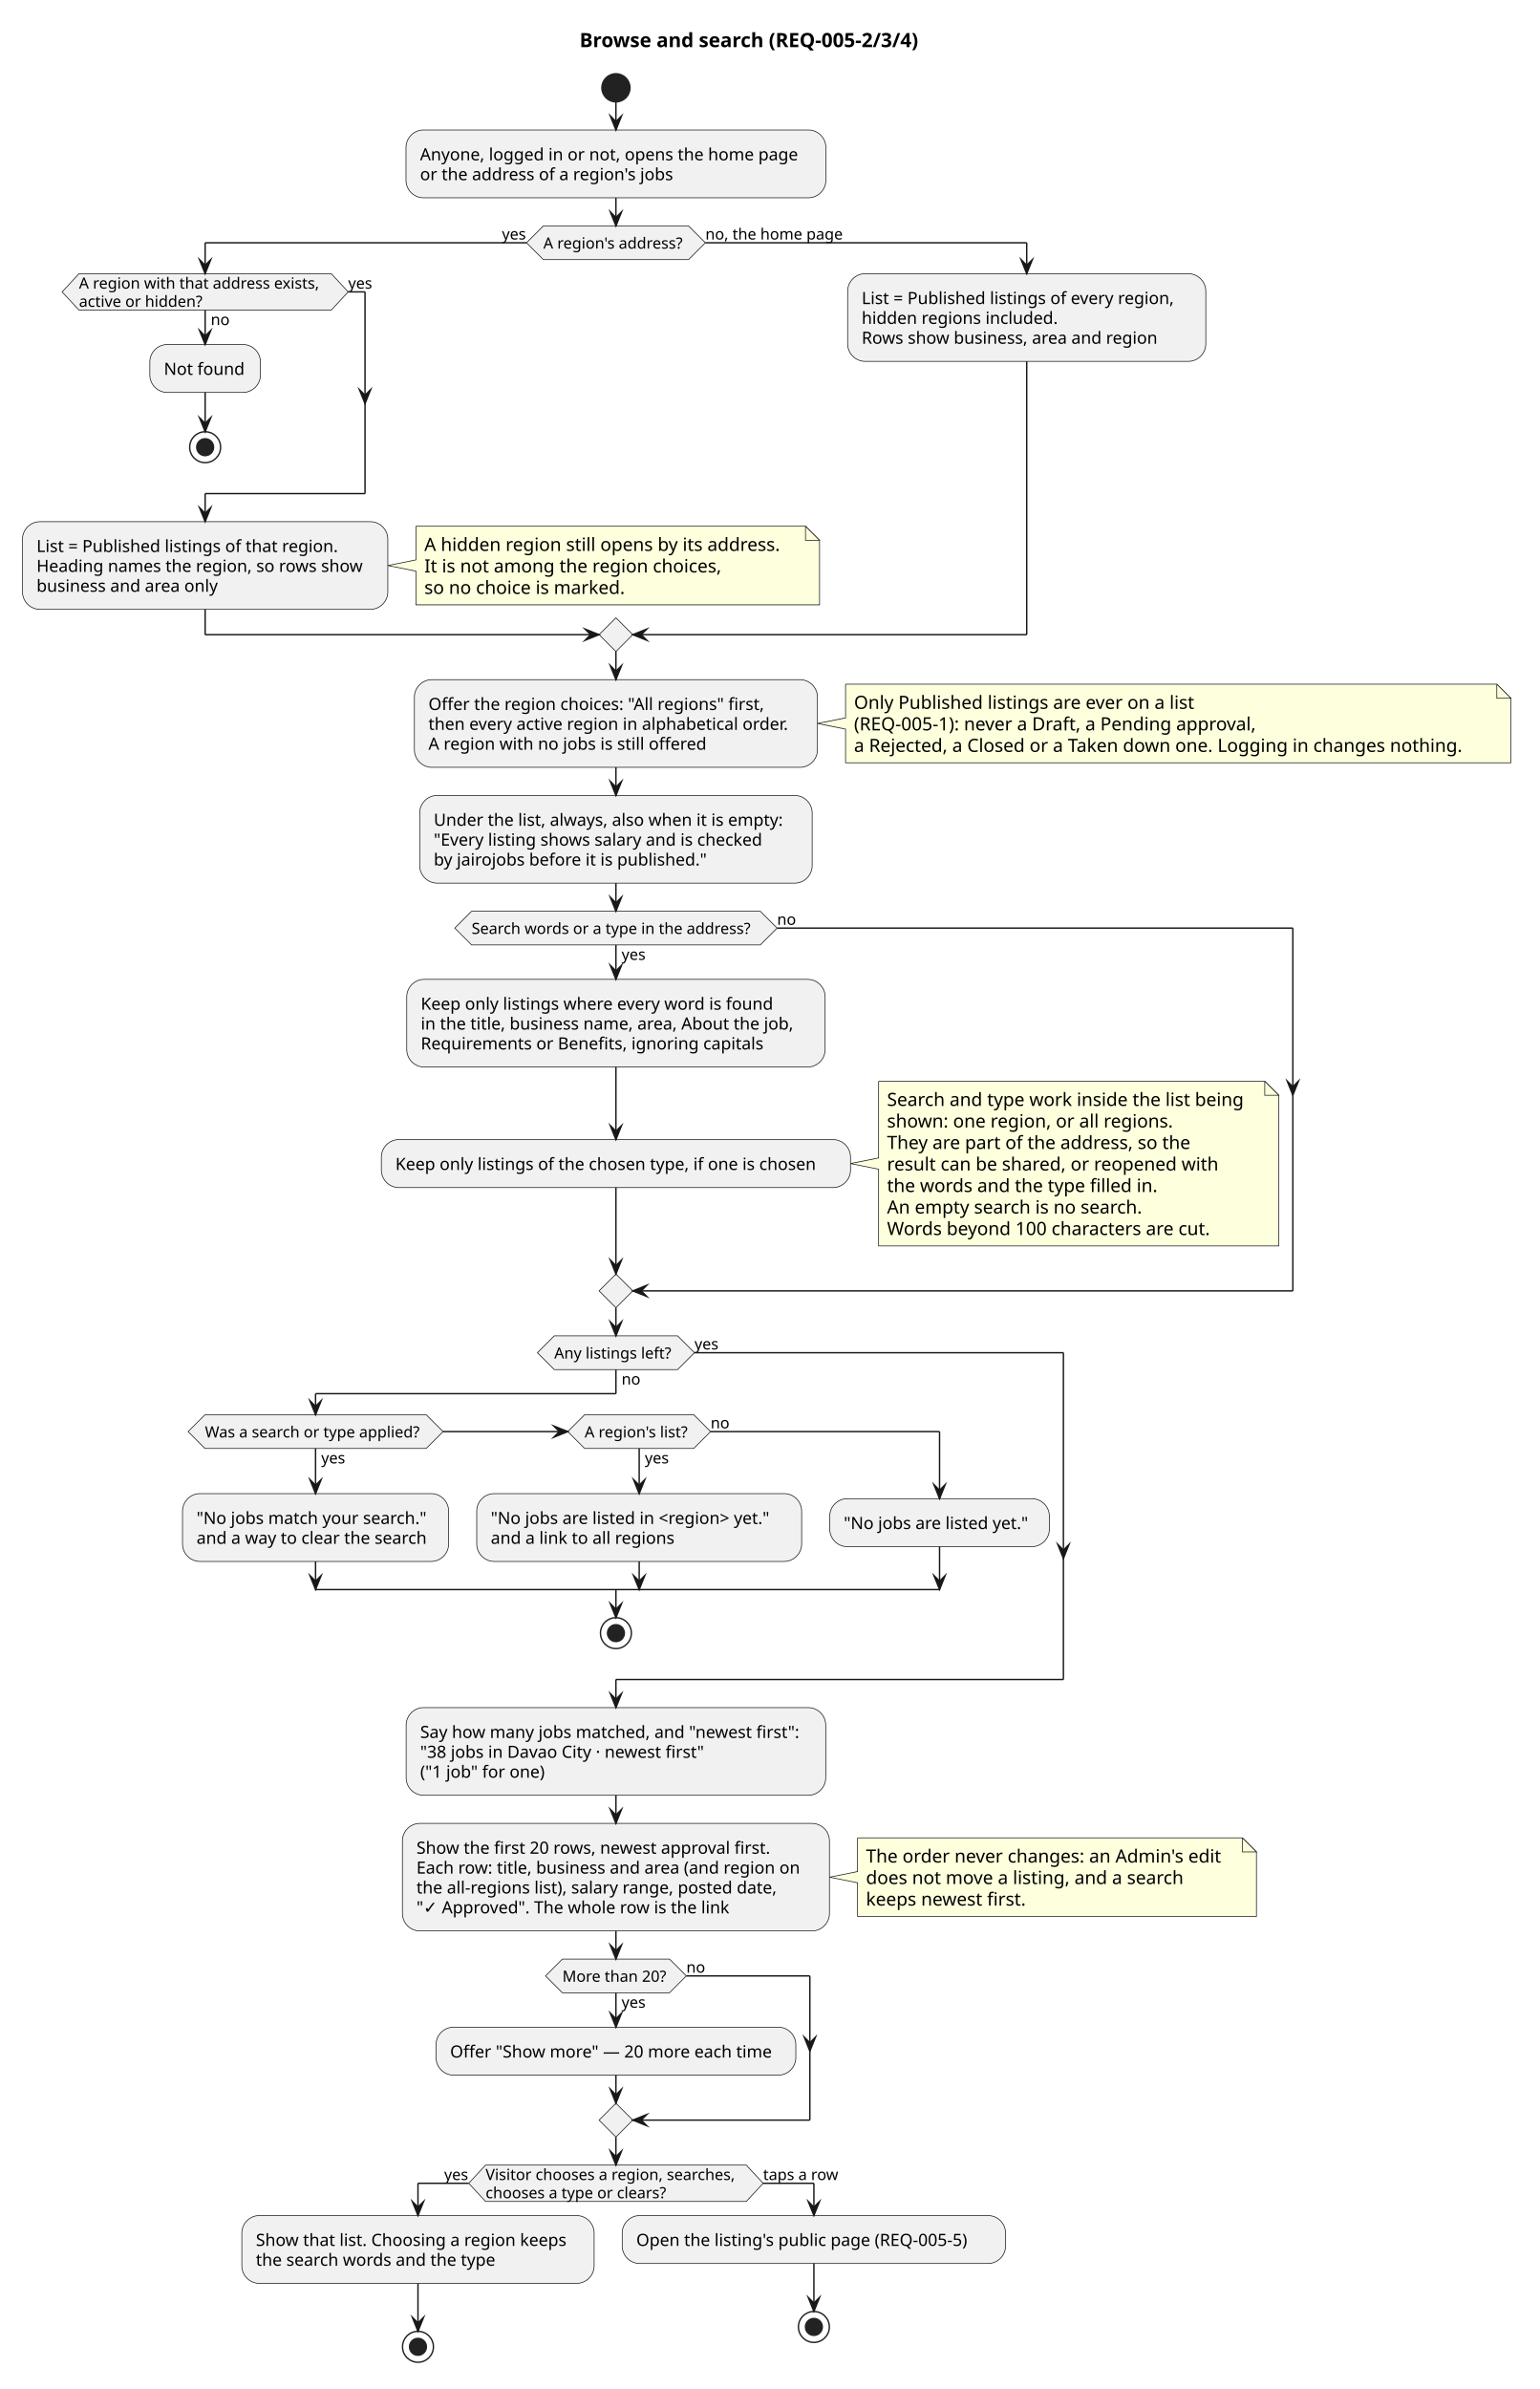
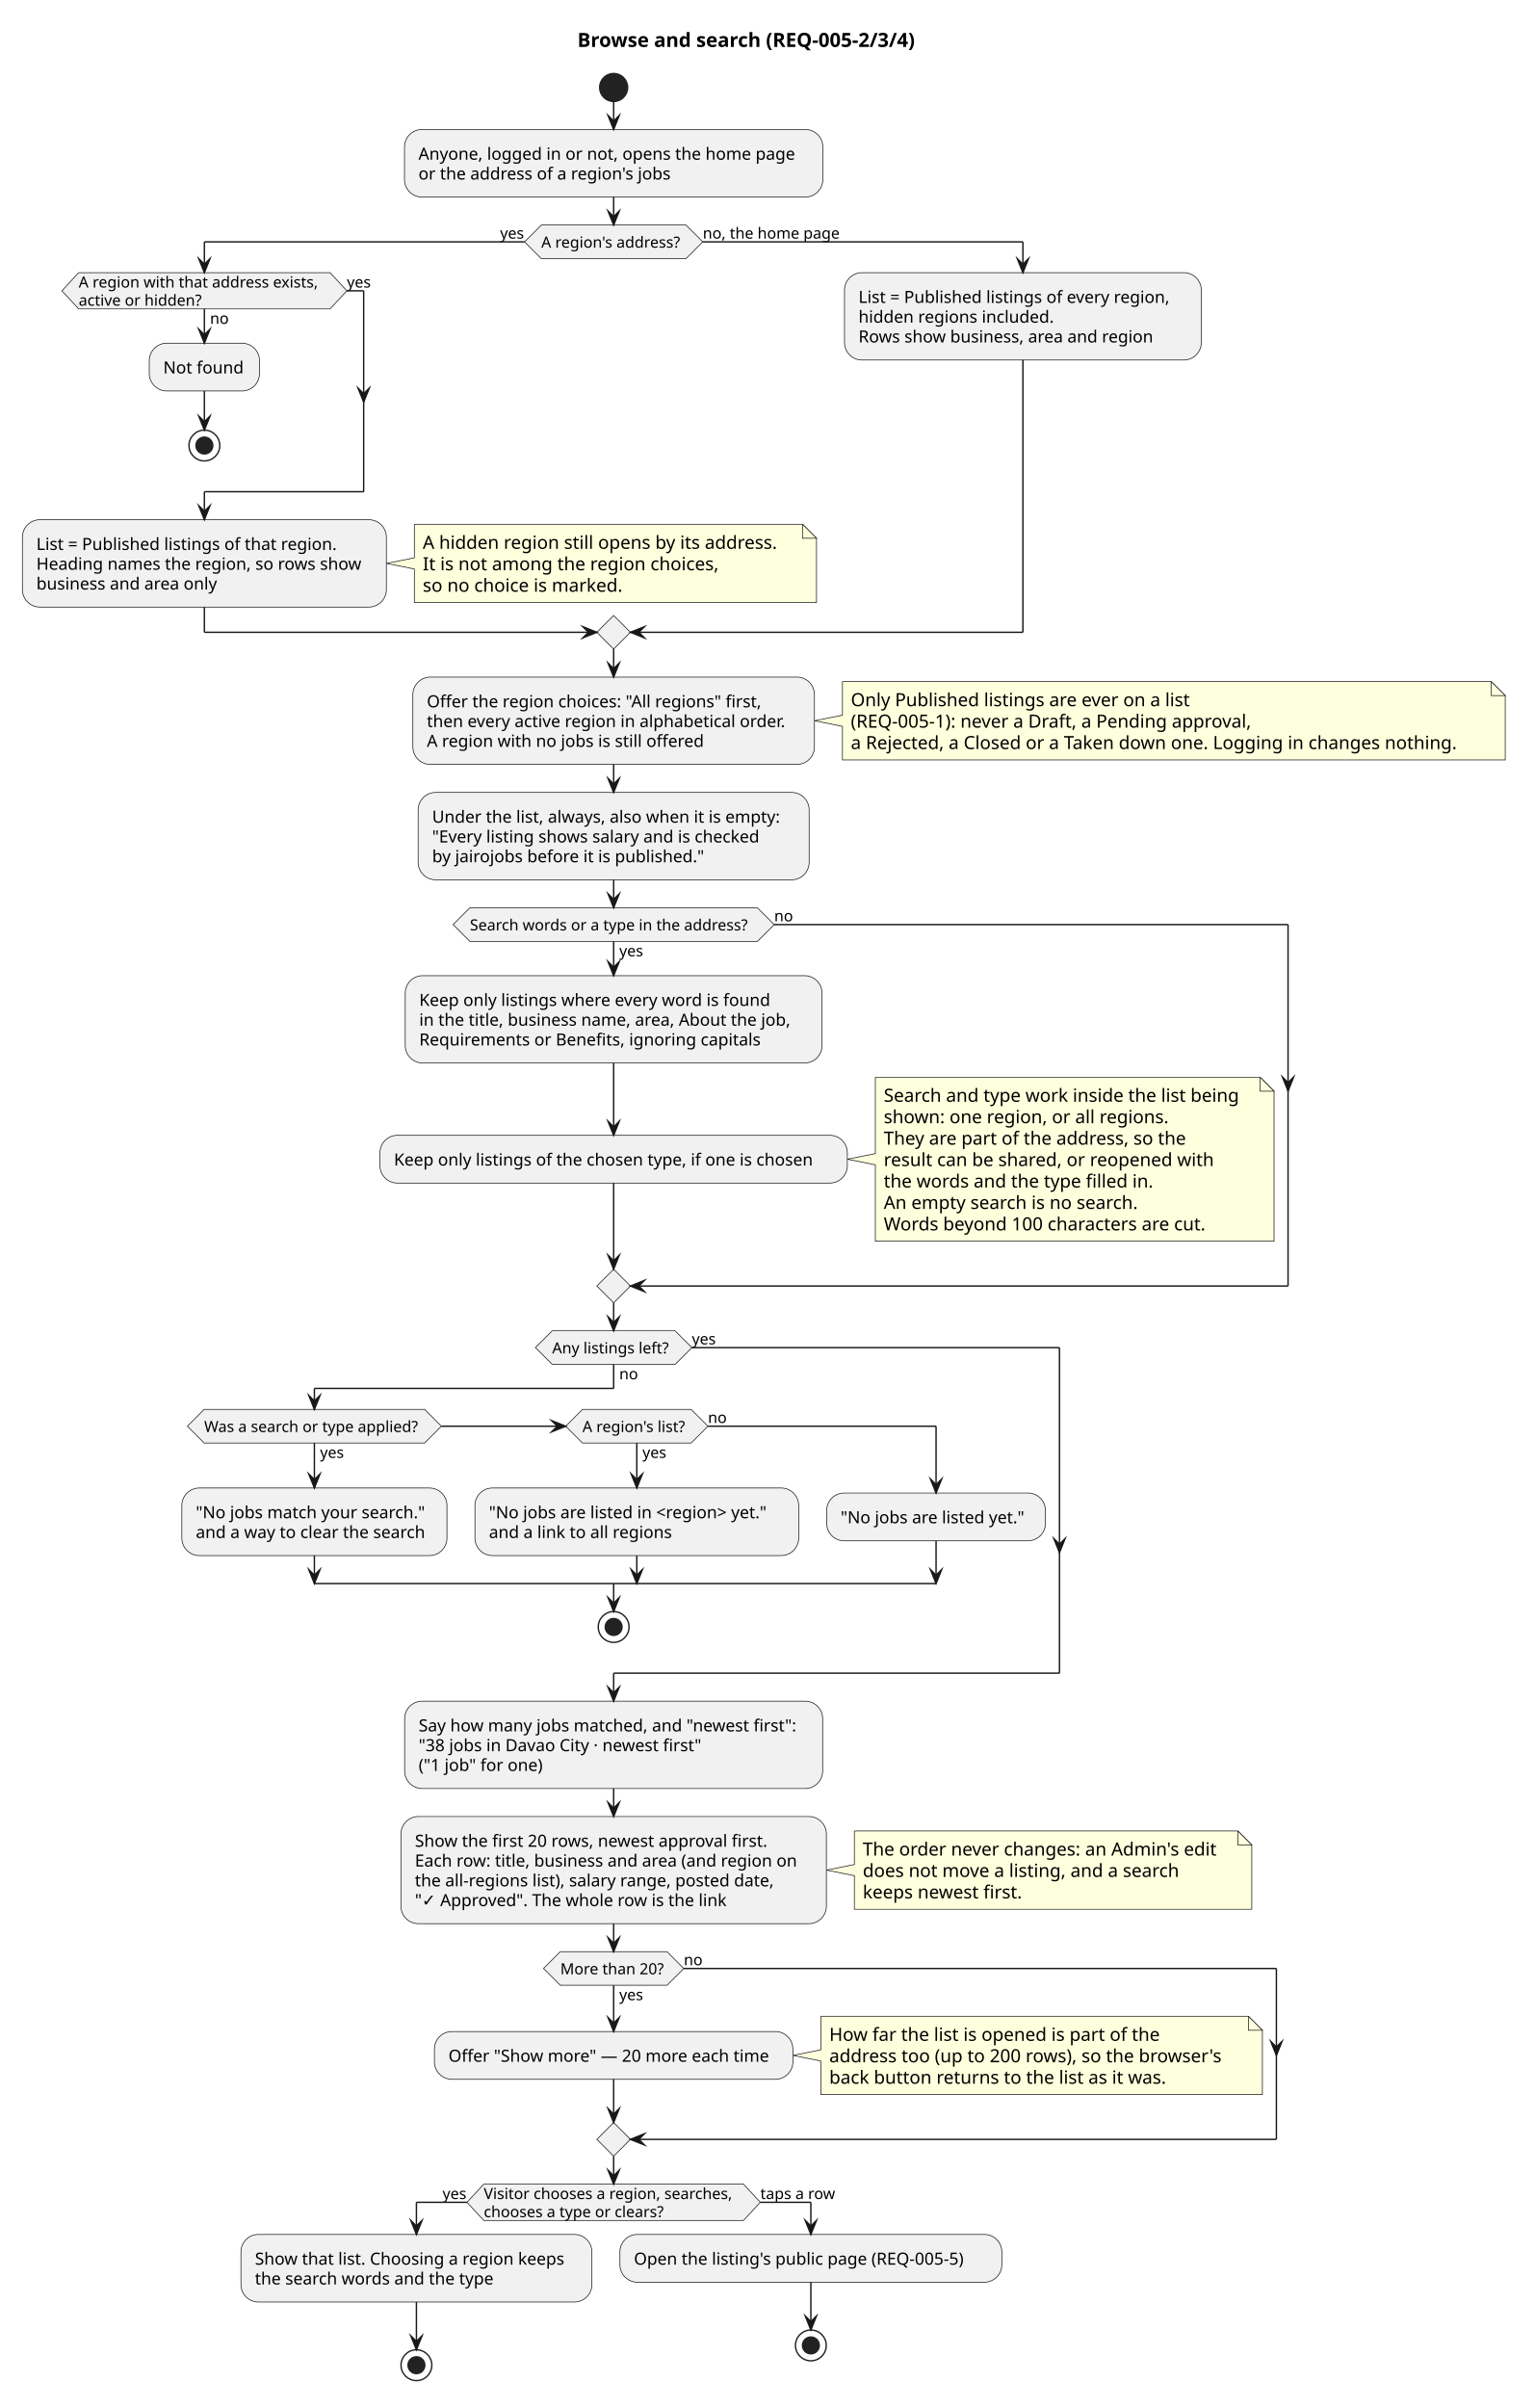
- <svg xmlns="http://www.w3.org/2000/svg" version="1.1" data-diagram-type="ACTIVITY" style="width:1096px;height:1700px;background:#FFFFFF;" width="1096px" height="1700px" viewBox="0 0 1096 1700" zoomAndPan="magnify" preserveAspectRatio="none" contentStyleType="text/css">
+ <svg xmlns="http://www.w3.org/2000/svg" version="1.1" data-diagram-type="ACTIVITY" style="width:1096px;height:1720px;background:#FFFFFF;" width="1096px" height="1720px" viewBox="0 0 1096 1720" zoomAndPan="magnify" preserveAspectRatio="none" contentStyleType="text/css">
  <defs />
  <g font-family="sans-serif" lengthAdjust="spacing">
    <g class="title" data-source-line="2">
      <text x="412.541" y="33.535" fill="#000" font-size="14" textLength="269.329" font-weight="700">Browse and search (REQ-005-2/3/4)</text>
    </g>
    <ellipse cx="438.415" cy="62.488" rx="10" ry="10" fill="#222" style="stroke:#222;stroke-width:1;" />
    <rect x="288.983" y="92.488" width="298.865" height="48.266" fill="#F1F1F1" style="stroke:#181818;stroke-width:0.5;" rx="12.5" ry="12.5" />
    <text x="298.983" y="114.09" fill="#000" font-size="12" textLength="278.865">Anyone, logged in or not, opens the home page</text>
    <text x="298.983" y="128.223" fill="#000" font-size="12" textLength="188.578">or the address of a region's jobs</text>
    <polygon points="386.748,160.754,490.083,160.754,502.083,172.754,490.083,184.754,386.748,184.754,374.748,172.754,386.748,160.754" fill="#F1F1F1" style="stroke:#181818;stroke-width:0.5;stroke-linejoin:miter;stroke-miterlimit:10;" />
    <text x="386.748" y="176.911" fill="#000" font-size="11" textLength="103.334">A region's address?</text>
    <text x="357.265" y="170.434" fill="#000" font-size="11" textLength="17.483">yes</text>
    <text x="502.083" y="170.434" fill="#000" font-size="11" textLength="100.542">no, the home page</text>
    <rect x="106.645" y="245.142" width="78.752" height="34.133" fill="#F1F1F1" style="stroke:#181818;stroke-width:0.5;" rx="12.5" ry="12.5" />
    <text x="116.645" y="266.743" fill="#000" font-size="12" textLength="58.752">Not found</text>
    <ellipse cx="146.021" cy="318.23" rx="11" ry="11" fill="none" style="stroke:#222;stroke-width:1;" />
    <ellipse cx="146.021" cy="318.23" rx="6" ry="6" fill="#222" style="stroke:#222;stroke-width:1;" />
    <polygon points="56.221,194.754,235.82,194.754,247.82,207.709,235.82,220.664,56.221,220.664,44.221,207.709,56.221,194.754" fill="#F1F1F1" style="stroke:#181818;stroke-width:0.5;stroke-linejoin:miter;stroke-miterlimit:10;" />
    <text x="150.021" y="231.299" fill="#000" font-size="11" textLength="13.583">no</text>
    <text x="56.221" y="205.389" fill="#000" font-size="11" textLength="179.599">A region with that address exists,</text>
    <text x="56.221" y="218.344" fill="#000" font-size="11" textLength="90.492">active or hidden?</text>
    <text x="247.82" y="205.389" fill="#000" font-size="11" textLength="17.483">yes</text>
    <path d="M296.041,374.464 L296.041,398.43 L276.041,402.43 L296.041,406.43 L296.041,430.396 A0,0 0 0 0 296.041,430.396 L583.344,430.396 A0,0 0 0 0 583.344,430.396 L583.344,384.464 L573.344,374.464 L296.041,374.464 A0,0 0 0 0 296.041,374.464" style="stroke:#181818;stroke-width:0.5;" fill="#FEFFDD" />
    <path d="M573.344,374.464 L573.344,384.464 L583.344,384.464 L573.344,374.464" style="stroke:#181818;stroke-width:0.5;" fill="#FEFFDD" />
    <text x="302.041" y="392.032" fill="#000" font-size="13" textLength="266.303">A hidden region still opens by its address.</text>
    <text x="302.041" y="407.343" fill="#000" font-size="13" textLength="219.826">It is not among the region choices,</text>
    <text x="302.041" y="422.653" fill="#000" font-size="13" textLength="149.646">so no choice is marked.</text>
    <rect x="16" y="371.23" width="260.041" height="62.398" fill="#F1F1F1" style="stroke:#181818;stroke-width:0.5;" rx="12.5" ry="12.5" />
    <text x="26" y="392.832" fill="#000" font-size="12" textLength="227.221">List = Published listings of that region.</text>
    <text x="26" y="406.965" fill="#000" font-size="12" textLength="240.041">Heading names the region, so rows show</text>
    <text x="26" y="421.098" fill="#000" font-size="12" textLength="133.377">business and area only</text>
    <rect x="603.344" y="194.754" width="254.932" height="62.398" fill="#F1F1F1" style="stroke:#181818;stroke-width:0.5;" rx="12.5" ry="12.5" />
    <text x="613.344" y="216.355" fill="#000" font-size="12" textLength="234.932">List = Published listings of every region,</text>
    <text x="613.344" y="230.488" fill="#000" font-size="12" textLength="144.797">hidden regions included.</text>
    <text x="613.344" y="244.621" fill="#000" font-size="12" textLength="218.08">Rows show business, area and region</text>
    <polygon points="438.415,439.629,450.415,451.629,438.415,463.629,426.415,451.629,438.415,439.629" fill="#F1F1F1" style="stroke:#181818;stroke-width:0.5;stroke-linejoin:miter;stroke-miterlimit:10;" />
    <path d="M601.868,486.862 L601.868,510.828 L581.868,514.828 L601.868,518.828 L601.868,542.794 A0,0 0 0 0 601.868,542.794 L1075.412,542.794 A0,0 0 0 0 1075.412,542.794 L1075.412,496.862 L1065.412,486.862 L601.868,486.862 A0,0 0 0 0 601.868,486.862" style="stroke:#181818;stroke-width:0.5;" fill="#FEFFDD" />
    <path d="M1065.412,486.862 L1065.412,496.862 L1075.412,496.862 L1065.412,486.862" style="stroke:#181818;stroke-width:0.5;" fill="#FEFFDD" />
    <text x="607.868" y="504.431" fill="#000" font-size="13" textLength="252.656">Only Published listings are ever on a list</text>
    <text x="607.868" y="519.741" fill="#000" font-size="13" textLength="304.726">(REQ-005-1): never a Draft, a Pending approval,</text>
    <text x="607.868" y="535.052" fill="#000" font-size="13" textLength="452.543">a Rejected, a Closed or a Taken down one. Logging in changes nothing.</text>
    <rect x="294.962" y="483.629" width="286.906" height="62.398" fill="#F1F1F1" style="stroke:#181818;stroke-width:0.5;" rx="12.5" ry="12.5" />
    <text x="304.962" y="505.23" fill="#000" font-size="12" textLength="250.547">Offer the region choices: "All regions" first,</text>
    <text x="304.962" y="519.363" fill="#000" font-size="12" textLength="266.906">then every active region in alphabetical order.</text>
    <text x="304.962" y="533.496" fill="#000" font-size="12" textLength="209.01">A region with no jobs is still offered</text>
    <rect x="298.741" y="566.027" width="279.348" height="62.398" fill="#F1F1F1" style="stroke:#181818;stroke-width:0.5;" rx="12.5" ry="12.5" />
    <text x="308.741" y="587.629" fill="#000" font-size="12" textLength="259.348">Under the list, always, also when it is empty:</text>
    <text x="308.741" y="601.762" fill="#000" font-size="12" textLength="242.994">"Every listing shows salary and is checked</text>
    <text x="308.741" y="615.895" fill="#000" font-size="12" textLength="204.258">by jairojobs before it is published."</text>
    <rect x="289.516" y="696.903" width="297.799" height="62.398" fill="#F1F1F1" style="stroke:#181818;stroke-width:0.5;" rx="12.5" ry="12.5" />
    <text x="299.516" y="718.505" fill="#000" font-size="12" textLength="260.584">Keep only listings where every word is found</text>
    <text x="299.516" y="732.638" fill="#000" font-size="12" textLength="277.799">in the title, business name, area, About the job,</text>
    <text x="299.516" y="746.771" fill="#000" font-size="12" textLength="251.326">Requirements or Benefits, ignoring capitals</text>
    <path d="M625.385,769.414 L625.385,824.001 L605.385,828.001 L625.385,832.001 L625.385,886.588 A0,0 0 0 0 625.385,886.588 L910.244,886.588 A0,0 0 0 0 910.244,886.588 L910.244,779.414 L900.244,769.414 L625.385,769.414 A0,0 0 0 0 625.385,769.414" style="stroke:#181818;stroke-width:0.5;" fill="#FEFFDD" />
    <path d="M900.244,769.414 L900.244,779.414 L910.244,779.414 L900.244,769.414" style="stroke:#181818;stroke-width:0.5;" fill="#FEFFDD" />
    <text x="631.385" y="786.982" fill="#000" font-size="13" textLength="263.859">Search and type work inside the list being</text>
    <text x="631.385" y="802.293" fill="#000" font-size="13" textLength="212.551">shown: one region, or all regions.</text>
    <text x="631.385" y="817.604" fill="#000" font-size="13" textLength="225.596">They are part of the address, so the</text>
    <text x="631.385" y="832.914" fill="#000" font-size="13" textLength="244.093">result can be shared, or reopened with</text>
    <text x="631.385" y="848.225" fill="#000" font-size="13" textLength="201.081">the words and the type filled in.</text>
    <text x="631.385" y="863.535" fill="#000" font-size="13" textLength="189.56">An empty search is no search.</text>
    <text x="631.385" y="878.846" fill="#000" font-size="13" textLength="239.472">Words beyond 100 characters are cut.</text>
    <rect x="271.446" y="810.935" width="333.939" height="34.133" fill="#F1F1F1" style="stroke:#181818;stroke-width:0.5;" rx="12.5" ry="12.5" />
    <text x="281.446" y="832.536" fill="#000" font-size="12" textLength="313.939">Keep only listings of the chosen type, if one is chosen</text>
    <polygon points="335.693,648.426,541.137,648.426,553.137,660.426,541.137,672.426,335.693,672.426,323.693,660.426,335.693,648.426" fill="#F1F1F1" style="stroke:#181818;stroke-width:0.5;stroke-linejoin:miter;stroke-miterlimit:10;" />
    <text x="442.415" y="683.061" fill="#000" font-size="11" textLength="17.483">yes</text>
    <text x="335.693" y="664.583" fill="#000" font-size="11" textLength="205.444">Search words or a type in the address?</text>
    <text x="553.137" y="658.105" fill="#000" font-size="11" textLength="13.583">no</text>
    <polygon points="438.415,906.588,450.415,918.588,438.415,930.588,426.415,918.588,438.415,906.588" fill="#F1F1F1" style="stroke:#181818;stroke-width:0.5;stroke-linejoin:miter;stroke-miterlimit:10;" />
    <polygon points="145.872,1006.723,303.357,1006.723,315.357,1018.723,303.357,1030.723,145.872,1030.723,133.872,1018.723,145.872,1006.723" fill="#F1F1F1" style="stroke:#181818;stroke-width:0.5;stroke-linejoin:miter;stroke-miterlimit:10;" />
    <text x="228.615" y="1041.357" fill="#000" font-size="11" textLength="17.483">yes</text>
    <text x="145.872" y="1022.88" fill="#000" font-size="11" textLength="157.486">Was a search or type applied?</text>
    <rect x="129.9" y="1062.857" width="189.43" height="48.266" fill="#F1F1F1" style="stroke:#181818;stroke-width:0.5;" rx="12.5" ry="12.5" />
    <text x="139.9" y="1084.459" fill="#000" font-size="12" textLength="168.721">"No jobs match your search."</text>
    <text x="139.9" y="1098.592" fill="#000" font-size="12" textLength="169.43">and a way to clear the search</text>
    <polygon points="416.143,1006.723,493.793,1006.723,505.793,1018.723,493.793,1030.723,416.143,1030.723,404.143,1018.723,416.143,1006.723" fill="#F1F1F1" style="stroke:#181818;stroke-width:0.5;stroke-linejoin:miter;stroke-miterlimit:10;" />
    <text x="458.968" y="1041.357" fill="#000" font-size="11" textLength="17.483">yes</text>
    <text x="416.143" y="1022.88" fill="#000" font-size="11" textLength="77.65">A region's list?</text>
    <text x="505.793" y="1016.402" fill="#000" font-size="11" textLength="13.583">no</text>
    <rect x="339.329" y="1062.857" width="231.277" height="48.266" fill="#F1F1F1" style="stroke:#181818;stroke-width:0.5;" rx="12.5" ry="12.5" />
    <text x="349.329" y="1084.459" fill="#000" font-size="12" textLength="211.277">"No jobs are listed in &lt;region&gt; yet."</text>
    <text x="349.329" y="1098.592" fill="#000" font-size="12" textLength="137.543">and a link to all regions</text>
    <rect x="590.607" y="1066.446" width="156.324" height="34.133" fill="#F1F1F1" style="stroke:#181818;stroke-width:0.5;" rx="12.5" ry="12.5" />
    <text x="600.607" y="1088.048" fill="#000" font-size="12" textLength="136.324">"No jobs are listed yet."</text>
    <ellipse cx="438.415" cy="1162.123" rx="11" ry="11" fill="none" style="stroke:#222;stroke-width:1;" />
    <ellipse cx="438.415" cy="1162.123" rx="6" ry="6" fill="#222" style="stroke:#222;stroke-width:1;" />
    <polygon points="394.523,950.588,482.308,950.588,494.308,962.588,482.308,974.588,394.523,974.588,382.523,962.588,394.523,950.588" fill="#F1F1F1" style="stroke:#181818;stroke-width:0.5;stroke-linejoin:miter;stroke-miterlimit:10;" />
    <text x="442.415" y="985.223" fill="#000" font-size="11" textLength="13.583">no</text>
    <text x="394.523" y="966.745" fill="#000" font-size="11" textLength="87.785">Any listings left?</text>
    <text x="494.308" y="960.268" fill="#000" font-size="11" textLength="17.483">yes</text>
    <rect x="289.094" y="1215.123" width="298.643" height="62.398" fill="#F1F1F1" style="stroke:#181818;stroke-width:0.5;" rx="12.5" ry="12.5" />
    <text x="299.094" y="1236.725" fill="#000" font-size="12" textLength="278.643">Say how many jobs matched, and "newest first":</text>
    <text x="299.094" y="1250.857" fill="#000" font-size="12" textLength="212.543">"38 jobs in Davao City · newest first"</text>
    <text x="299.094" y="1264.99" fill="#000" font-size="12" textLength="92.52">("1 job" for one)</text>
    <path d="M610.397,1307.821 L610.397,1331.787 L590.397,1335.787 L610.397,1339.787 L610.397,1363.753 A0,0 0 0 0 610.397,1363.753 L894.329,1363.753 A0,0 0 0 0 894.329,1363.753 L894.329,1317.821 L884.329,1307.821 L610.397,1307.821 A0,0 0 0 0 610.397,1307.821" style="stroke:#181818;stroke-width:0.5;" fill="#FEFFDD" />
    <path d="M884.329,1307.821 L884.329,1317.821 L894.329,1317.821 L884.329,1307.821" style="stroke:#181818;stroke-width:0.5;" fill="#FEFFDD" />
    <text x="616.397" y="1325.39" fill="#000" font-size="13" textLength="262.933">The order never changes: an Admin's edit</text>
    <text x="616.397" y="1340.7" fill="#000" font-size="13" textLength="235.771">does not move a listing, and a search</text>
    <text x="616.397" y="1356.011" fill="#000" font-size="13" textLength="118.638">keeps newest first.</text>
    <rect x="286.434" y="1297.521" width="303.963" height="76.531" fill="#F1F1F1" style="stroke:#181818;stroke-width:0.5;" rx="12.5" ry="12.5" />
    <text x="296.434" y="1319.123" fill="#000" font-size="12" textLength="263.924">Show the first 20 rows, newest approval first.</text>
    <text x="296.434" y="1333.256" fill="#000" font-size="12" textLength="283.963">Each row: title, business and area (and region on</text>
    <text x="296.434" y="1347.389" fill="#000" font-size="12" textLength="270.521">the all-regions list), salary range, posted date,</text>
    <text x="296.434" y="1361.521" fill="#000" font-size="12" textLength="231.697">"✓ Approved". The whole row is the link</text>
-     <rect x="310.375" y="1442.53" width="256.08" height="34.133" fill="#F1F1F1" style="stroke:#181818;stroke-width:0.5;" rx="12.5" ry="12.5" />
-     <text x="320.375" y="1464.132" fill="#000" font-size="12" textLength="236.08">Offer "Show more" — 20 more each time</text>
+     <path d="M586.455,1440.188 L586.455,1464.153 L566.455,1468.153 L586.455,1472.153 L586.455,1496.119 A0,0 0 0 0 586.455,1496.119 L901.91,1496.119 A0,0 0 0 0 901.91,1496.119 L901.91,1450.188 L891.91,1440.188 L586.455,1440.188 A0,0 0 0 0 586.455,1440.188" style="stroke:#181818;stroke-width:0.5;" fill="#FEFFDD" />
+     <path d="M891.91,1440.188 L891.91,1450.188 L901.91,1450.188 L891.91,1440.188" style="stroke:#181818;stroke-width:0.5;" fill="#FEFFDD" />
+     <text x="592.455" y="1457.756" fill="#000" font-size="13" textLength="247.184">How far the list is opened is part of the</text>
+     <text x="592.455" y="1473.066" fill="#000" font-size="13" textLength="294.455">address too (up to 200 rows), so the browser's</text>
+     <text x="592.455" y="1488.377" fill="#000" font-size="13" textLength="252.446">back button returns to the list as it was.</text>
+     <rect x="310.375" y="1451.087" width="256.08" height="34.133" fill="#F1F1F1" style="stroke:#181818;stroke-width:0.5;" rx="12.5" ry="12.5" />
+     <text x="320.375" y="1472.688" fill="#000" font-size="12" textLength="236.08">Offer "Show more" — 20 more each time</text>
    <polygon points="400.307,1394.053,476.523,1394.053,488.523,1406.053,476.523,1418.053,400.307,1418.053,388.307,1406.053,400.307,1394.053" fill="#F1F1F1" style="stroke:#181818;stroke-width:0.5;stroke-linejoin:miter;stroke-miterlimit:10;" />
    <text x="442.415" y="1428.688" fill="#000" font-size="11" textLength="17.483">yes</text>
    <text x="400.307" y="1410.21" fill="#000" font-size="11" textLength="76.216">More than 20?</text>
    <text x="488.523" y="1403.732" fill="#000" font-size="11" textLength="13.583">no</text>
-     <polygon points="438.415,1496.663,450.415,1508.663,438.415,1520.663,426.415,1508.663,438.415,1496.663" fill="#F1F1F1" style="stroke:#181818;stroke-width:0.5;stroke-linejoin:miter;stroke-miterlimit:10;" />
-     <polygon points="345.632,1540.663,531.198,1540.663,543.198,1553.618,531.198,1566.573,345.632,1566.573,333.632,1553.618,345.632,1540.663" fill="#F1F1F1" style="stroke:#181818;stroke-width:0.5;stroke-linejoin:miter;stroke-miterlimit:10;" />
-     <text x="345.632" y="1551.298" fill="#000" font-size="11" textLength="185.566">Visitor chooses a region, searches,</text>
-     <text x="345.632" y="1564.253" fill="#000" font-size="11" textLength="133.251">chooses a type or clears?</text>
-     <text x="316.149" y="1551.298" fill="#000" font-size="11" textLength="17.483">yes</text>
-     <text x="543.198" y="1551.298" fill="#000" font-size="11" textLength="55.489">taps a row</text>
-     <rect x="172.135" y="1576.573" width="250.754" height="48.266" fill="#F1F1F1" style="stroke:#181818;stroke-width:0.5;" rx="12.5" ry="12.5" />
-     <text x="182.135" y="1598.175" fill="#000" font-size="12" textLength="230.754">Show that list. Choosing a region keeps</text>
-     <text x="182.135" y="1612.308" fill="#000" font-size="12" textLength="175.98">the search words and the type</text>
-     <ellipse cx="297.511" cy="1669.972" rx="11" ry="11" fill="none" style="stroke:#222;stroke-width:1;" />
-     <ellipse cx="297.511" cy="1669.972" rx="6" ry="6" fill="#222" style="stroke:#222;stroke-width:1;" />
-     <rect x="442.888" y="1576.573" width="272.861" height="34.133" fill="#F1F1F1" style="stroke:#181818;stroke-width:0.5;" rx="12.5" ry="12.5" />
-     <text x="452.888" y="1598.175" fill="#000" font-size="12" textLength="252.861">Open the listing's public page (REQ-005-5)</text>
-     <ellipse cx="579.319" cy="1655.839" rx="11" ry="11" fill="none" style="stroke:#222;stroke-width:1;" />
-     <ellipse cx="579.319" cy="1655.839" rx="6" ry="6" fill="#222" style="stroke:#222;stroke-width:1;" />
+     <polygon points="438.415,1516.119,450.415,1528.119,438.415,1540.119,426.415,1528.119,438.415,1516.119" fill="#F1F1F1" style="stroke:#181818;stroke-width:0.5;stroke-linejoin:miter;stroke-miterlimit:10;" />
+     <polygon points="345.632,1560.119,531.198,1560.119,543.198,1573.074,531.198,1586.029,345.632,1586.029,333.632,1573.074,345.632,1560.119" fill="#F1F1F1" style="stroke:#181818;stroke-width:0.5;stroke-linejoin:miter;stroke-miterlimit:10;" />
+     <text x="345.632" y="1570.754" fill="#000" font-size="11" textLength="185.566">Visitor chooses a region, searches,</text>
+     <text x="345.632" y="1583.709" fill="#000" font-size="11" textLength="133.251">chooses a type or clears?</text>
+     <text x="316.149" y="1570.754" fill="#000" font-size="11" textLength="17.483">yes</text>
+     <text x="543.198" y="1570.754" fill="#000" font-size="11" textLength="55.489">taps a row</text>
+     <rect x="172.135" y="1596.029" width="250.754" height="48.266" fill="#F1F1F1" style="stroke:#181818;stroke-width:0.5;" rx="12.5" ry="12.5" />
+     <text x="182.135" y="1617.631" fill="#000" font-size="12" textLength="230.754">Show that list. Choosing a region keeps</text>
+     <text x="182.135" y="1631.764" fill="#000" font-size="12" textLength="175.98">the search words and the type</text>
+     <ellipse cx="297.511" cy="1689.428" rx="11" ry="11" fill="none" style="stroke:#222;stroke-width:1;" />
+     <ellipse cx="297.511" cy="1689.428" rx="6" ry="6" fill="#222" style="stroke:#222;stroke-width:1;" />
+     <rect x="442.888" y="1596.029" width="272.861" height="34.133" fill="#F1F1F1" style="stroke:#181818;stroke-width:0.5;" rx="12.5" ry="12.5" />
+     <text x="452.888" y="1617.631" fill="#000" font-size="12" textLength="252.861">Open the listing's public page (REQ-005-5)</text>
+     <ellipse cx="579.319" cy="1675.295" rx="11" ry="11" fill="none" style="stroke:#222;stroke-width:1;" />
+     <ellipse cx="579.319" cy="1675.295" rx="6" ry="6" fill="#222" style="stroke:#222;stroke-width:1;" />
    <line x1="438.415" y1="72.488" x2="438.415" y2="92.488" style="stroke:#181818;stroke-width:1;" />
    <polygon points="434.415,82.488,438.415,92.488,442.415,82.488,438.415,86.488" fill="#181818" style="stroke:#181818;stroke-width:1;stroke-linejoin:miter;stroke-miterlimit:10;" />
    <line x1="146.021" y1="279.274" x2="146.021" y2="307.23" style="stroke:#181818;stroke-width:1;" />
    <polygon points="142.021,297.23,146.021,307.23,150.021,297.23,146.021,301.23" fill="#181818" style="stroke:#181818;stroke-width:1;stroke-linejoin:miter;stroke-miterlimit:10;" />
    <line x1="146.021" y1="220.664" x2="146.021" y2="245.142" style="stroke:#181818;stroke-width:1;" />
    <polygon points="142.021,235.142,146.021,245.142,150.021,235.142,146.021,239.142" fill="#181818" style="stroke:#181818;stroke-width:1;stroke-linejoin:miter;stroke-miterlimit:10;" />
    <line x1="247.82" y1="207.709" x2="259.82" y2="207.709" style="stroke:#181818;stroke-width:1;" />
    <polygon points="255.82,277.23,259.82,287.23,263.82,277.23,259.82,281.23" fill="#181818" style="stroke:#181818;stroke-width:1;stroke-linejoin:miter;stroke-miterlimit:10;" />
    <line x1="259.82" y1="207.709" x2="259.82" y2="351.23" style="stroke:#181818;stroke-width:1;" />
    <line x1="259.82" y1="351.23" x2="146.021" y2="351.23" style="stroke:#181818;stroke-width:1;" />
    <line x1="146.021" y1="351.23" x2="146.021" y2="371.23" style="stroke:#181818;stroke-width:1;" />
    <polygon points="142.021,361.23,146.021,371.23,150.021,361.23,146.021,365.23" fill="#181818" style="stroke:#181818;stroke-width:1;stroke-linejoin:miter;stroke-miterlimit:10;" />
    <line x1="374.748" y1="172.754" x2="146.021" y2="172.754" style="stroke:#181818;stroke-width:1;" />
    <line x1="146.021" y1="172.754" x2="146.021" y2="194.754" style="stroke:#181818;stroke-width:1;" />
    <polygon points="142.021,184.754,146.021,194.754,150.021,184.754,146.021,188.754" fill="#181818" style="stroke:#181818;stroke-width:1;stroke-linejoin:miter;stroke-miterlimit:10;" />
    <line x1="502.083" y1="172.754" x2="730.81" y2="172.754" style="stroke:#181818;stroke-width:1;" />
    <line x1="730.81" y1="172.754" x2="730.81" y2="194.754" style="stroke:#181818;stroke-width:1;" />
    <polygon points="726.81,184.754,730.81,194.754,734.81,184.754,730.81,188.754" fill="#181818" style="stroke:#181818;stroke-width:1;stroke-linejoin:miter;stroke-miterlimit:10;" />
    <line x1="146.021" y1="433.629" x2="146.021" y2="451.629" style="stroke:#181818;stroke-width:1;" />
    <line x1="146.021" y1="451.629" x2="426.415" y2="451.629" style="stroke:#181818;stroke-width:1;" />
    <polygon points="416.415,447.629,426.415,451.629,416.415,455.629,420.415,451.629" fill="#181818" style="stroke:#181818;stroke-width:1;stroke-linejoin:miter;stroke-miterlimit:10;" />
    <line x1="730.81" y1="257.152" x2="730.81" y2="451.629" style="stroke:#181818;stroke-width:1;" />
    <line x1="730.81" y1="451.629" x2="450.415" y2="451.629" style="stroke:#181818;stroke-width:1;" />
    <polygon points="460.415,447.629,450.415,451.629,460.415,455.629,456.415,451.629" fill="#181818" style="stroke:#181818;stroke-width:1;stroke-linejoin:miter;stroke-miterlimit:10;" />
    <line x1="438.415" y1="140.754" x2="438.415" y2="160.754" style="stroke:#181818;stroke-width:1;" />
    <polygon points="434.415,150.754,438.415,160.754,442.415,150.754,438.415,154.754" fill="#181818" style="stroke:#181818;stroke-width:1;stroke-linejoin:miter;stroke-miterlimit:10;" />
    <line x1="438.415" y1="463.629" x2="438.415" y2="483.629" style="stroke:#181818;stroke-width:1;" />
    <polygon points="434.415,473.629,438.415,483.629,442.415,473.629,438.415,477.629" fill="#181818" style="stroke:#181818;stroke-width:1;stroke-linejoin:miter;stroke-miterlimit:10;" />
    <line x1="438.415" y1="546.027" x2="438.415" y2="566.027" style="stroke:#181818;stroke-width:1;" />
    <polygon points="434.415,556.027,438.415,566.027,442.415,556.027,438.415,560.027" fill="#181818" style="stroke:#181818;stroke-width:1;stroke-linejoin:miter;stroke-miterlimit:10;" />
    <line x1="438.415" y1="759.302" x2="438.415" y2="810.935" style="stroke:#181818;stroke-width:1;" />
    <polygon points="434.415,800.935,438.415,810.935,442.415,800.935,438.415,804.935" fill="#181818" style="stroke:#181818;stroke-width:1;stroke-linejoin:miter;stroke-miterlimit:10;" />
    <line x1="438.415" y1="672.426" x2="438.415" y2="696.903" style="stroke:#181818;stroke-width:1;" />
    <polygon points="434.415,686.903,438.415,696.903,442.415,686.903,438.415,690.903" fill="#181818" style="stroke:#181818;stroke-width:1;stroke-linejoin:miter;stroke-miterlimit:10;" />
    <line x1="553.137" y1="660.426" x2="920.244" y2="660.426" style="stroke:#181818;stroke-width:1;" />
    <polygon points="916.244,769.302,920.244,779.302,924.244,769.302,920.244,773.302" fill="#181818" style="stroke:#181818;stroke-width:1;stroke-linejoin:miter;stroke-miterlimit:10;" />
    <line x1="920.244" y1="660.426" x2="920.244" y2="918.588" style="stroke:#181818;stroke-width:1;" />
    <line x1="920.244" y1="918.588" x2="450.415" y2="918.588" style="stroke:#181818;stroke-width:1;" />
    <polygon points="460.415,914.588,450.415,918.588,460.415,922.588,456.415,918.588" fill="#181818" style="stroke:#181818;stroke-width:1;stroke-linejoin:miter;stroke-miterlimit:10;" />
    <line x1="438.415" y1="845.067" x2="438.415" y2="906.588" style="stroke:#181818;stroke-width:1;" />
    <polygon points="434.415,896.588,438.415,906.588,442.415,896.588,438.415,900.588" fill="#181818" style="stroke:#181818;stroke-width:1;stroke-linejoin:miter;stroke-miterlimit:10;" />
    <line x1="438.415" y1="628.426" x2="438.415" y2="648.426" style="stroke:#181818;stroke-width:1;" />
    <polygon points="434.415,638.426,438.415,648.426,442.415,638.426,438.415,642.426" fill="#181818" style="stroke:#181818;stroke-width:1;stroke-linejoin:miter;stroke-miterlimit:10;" />
    <line x1="224.615" y1="1030.723" x2="224.615" y2="1062.857" style="stroke:#181818;stroke-width:1;" />
    <polygon points="220.615,1052.857,224.615,1062.857,228.615,1052.857,224.615,1056.857" fill="#181818" style="stroke:#181818;stroke-width:1;stroke-linejoin:miter;stroke-miterlimit:10;" />
    <line x1="224.615" y1="1111.123" x2="224.615" y2="1131.123" style="stroke:#181818;stroke-width:1;" />
    <polygon points="220.615,1121.123,224.615,1131.123,228.615,1121.123,224.615,1125.123" fill="#181818" style="stroke:#181818;stroke-width:1;stroke-linejoin:miter;stroke-miterlimit:10;" />
    <line x1="454.968" y1="1030.723" x2="454.968" y2="1062.857" style="stroke:#181818;stroke-width:1;" />
    <polygon points="450.968,1052.857,454.968,1062.857,458.968,1052.857,454.968,1056.857" fill="#181818" style="stroke:#181818;stroke-width:1;stroke-linejoin:miter;stroke-miterlimit:10;" />
    <line x1="454.968" y1="1111.123" x2="454.968" y2="1131.123" style="stroke:#181818;stroke-width:1;" />
    <polygon points="450.968,1121.123,454.968,1131.123,458.968,1121.123,454.968,1125.123" fill="#181818" style="stroke:#181818;stroke-width:1;stroke-linejoin:miter;stroke-miterlimit:10;" />
    <line x1="315.357" y1="1018.723" x2="404.143" y2="1018.723" style="stroke:#181818;stroke-width:1;" />
    <polygon points="394.143,1014.723,404.143,1018.723,394.143,1022.723,398.143,1018.723" fill="#181818" style="stroke:#181818;stroke-width:1;stroke-linejoin:miter;stroke-miterlimit:10;" />
    <line x1="438.415" y1="974.588" x2="438.415" y2="991.723" style="stroke:#181818;stroke-width:1;" />
    <line x1="438.415" y1="991.723" x2="224.615" y2="991.723" style="stroke:#181818;stroke-width:1;" />
    <line x1="224.615" y1="991.723" x2="224.615" y2="1006.723" style="stroke:#181818;stroke-width:1;" />
    <polygon points="220.615,996.723,224.615,1006.723,228.615,996.723,224.615,1000.723" fill="#181818" style="stroke:#181818;stroke-width:1;stroke-linejoin:miter;stroke-miterlimit:10;" />
    <line x1="505.793" y1="1018.723" x2="668.769" y2="1018.723" style="stroke:#181818;stroke-width:1;" />
    <line x1="668.769" y1="1018.723" x2="668.769" y2="1066.446" style="stroke:#181818;stroke-width:1;" />
    <polygon points="664.769,1056.446,668.769,1066.446,672.769,1056.446,668.769,1060.446" fill="#181818" style="stroke:#181818;stroke-width:1;stroke-linejoin:miter;stroke-miterlimit:10;" />
    <line x1="668.769" y1="1100.579" x2="668.769" y2="1131.123" style="stroke:#181818;stroke-width:1;" />
    <polygon points="664.769,1121.123,668.769,1131.123,672.769,1121.123,668.769,1125.123" fill="#181818" style="stroke:#181818;stroke-width:1;stroke-linejoin:miter;stroke-miterlimit:10;" />
    <line x1="224.615" y1="1131.123" x2="668.769" y2="1131.123" style="stroke:#181818;stroke-width:1;" />
    <line x1="438.415" y1="1131.123" x2="438.415" y2="1151.123" style="stroke:#181818;stroke-width:1;" />
    <polygon points="434.415,1141.123,438.415,1151.123,442.415,1141.123,438.415,1145.123" fill="#181818" style="stroke:#181818;stroke-width:1;stroke-linejoin:miter;stroke-miterlimit:10;" />
    <line x1="494.308" y1="962.588" x2="756.931" y2="962.588" style="stroke:#181818;stroke-width:1;" />
    <polygon points="752.931,1099.013,756.931,1109.013,760.931,1099.013,756.931,1103.013" fill="#181818" style="stroke:#181818;stroke-width:1;stroke-linejoin:miter;stroke-miterlimit:10;" />
    <line x1="756.931" y1="962.588" x2="756.931" y2="1195.123" style="stroke:#181818;stroke-width:1;" />
    <line x1="756.931" y1="1195.123" x2="438.415" y2="1195.123" style="stroke:#181818;stroke-width:1;" />
    <line x1="438.415" y1="1195.123" x2="438.415" y2="1215.123" style="stroke:#181818;stroke-width:1;" />
    <polygon points="434.415,1205.123,438.415,1215.123,442.415,1205.123,438.415,1209.123" fill="#181818" style="stroke:#181818;stroke-width:1;stroke-linejoin:miter;stroke-miterlimit:10;" />
    <line x1="438.415" y1="930.588" x2="438.415" y2="950.588" style="stroke:#181818;stroke-width:1;" />
    <polygon points="434.415,940.588,438.415,950.588,442.415,940.588,438.415,944.588" fill="#181818" style="stroke:#181818;stroke-width:1;stroke-linejoin:miter;stroke-miterlimit:10;" />
    <line x1="438.415" y1="1277.521" x2="438.415" y2="1297.521" style="stroke:#181818;stroke-width:1;" />
    <polygon points="434.415,1287.521,438.415,1297.521,442.415,1287.521,438.415,1291.521" fill="#181818" style="stroke:#181818;stroke-width:1;stroke-linejoin:miter;stroke-miterlimit:10;" />
-     <line x1="438.415" y1="1418.053" x2="438.415" y2="1442.53" style="stroke:#181818;stroke-width:1;" />
-     <polygon points="434.415,1432.53,438.415,1442.53,442.415,1432.53,438.415,1436.53" fill="#181818" style="stroke:#181818;stroke-width:1;stroke-linejoin:miter;stroke-miterlimit:10;" />
-     <line x1="488.523" y1="1406.053" x2="576.455" y2="1406.053" style="stroke:#181818;stroke-width:1;" />
-     <polygon points="572.455,1449.597,576.455,1459.597,580.455,1449.597,576.455,1453.597" fill="#181818" style="stroke:#181818;stroke-width:1;stroke-linejoin:miter;stroke-miterlimit:10;" />
-     <line x1="576.455" y1="1406.053" x2="576.455" y2="1508.663" style="stroke:#181818;stroke-width:1;" />
-     <line x1="576.455" y1="1508.663" x2="450.415" y2="1508.663" style="stroke:#181818;stroke-width:1;" />
-     <polygon points="460.415,1504.663,450.415,1508.663,460.415,1512.663,456.415,1508.663" fill="#181818" style="stroke:#181818;stroke-width:1;stroke-linejoin:miter;stroke-miterlimit:10;" />
-     <line x1="438.415" y1="1476.663" x2="438.415" y2="1496.663" style="stroke:#181818;stroke-width:1;" />
-     <polygon points="434.415,1486.663,438.415,1496.663,442.415,1486.663,438.415,1490.663" fill="#181818" style="stroke:#181818;stroke-width:1;stroke-linejoin:miter;stroke-miterlimit:10;" />
+     <line x1="438.415" y1="1418.053" x2="438.415" y2="1451.087" style="stroke:#181818;stroke-width:1;" />
+     <polygon points="434.415,1441.087,438.415,1451.087,442.415,1441.087,438.415,1445.087" fill="#181818" style="stroke:#181818;stroke-width:1;stroke-linejoin:miter;stroke-miterlimit:10;" />
+     <line x1="488.523" y1="1406.053" x2="911.91" y2="1406.053" style="stroke:#181818;stroke-width:1;" />
+     <polygon points="907.91,1458.153,911.91,1468.153,915.91,1458.153,911.91,1462.153" fill="#181818" style="stroke:#181818;stroke-width:1;stroke-linejoin:miter;stroke-miterlimit:10;" />
+     <line x1="911.91" y1="1406.053" x2="911.91" y2="1528.119" style="stroke:#181818;stroke-width:1;" />
+     <line x1="911.91" y1="1528.119" x2="450.415" y2="1528.119" style="stroke:#181818;stroke-width:1;" />
+     <polygon points="460.415,1524.119,450.415,1528.119,460.415,1532.119,456.415,1528.119" fill="#181818" style="stroke:#181818;stroke-width:1;stroke-linejoin:miter;stroke-miterlimit:10;" />
+     <line x1="438.415" y1="1485.22" x2="438.415" y2="1516.119" style="stroke:#181818;stroke-width:1;" />
+     <polygon points="434.415,1506.119,438.415,1516.119,442.415,1506.119,438.415,1510.119" fill="#181818" style="stroke:#181818;stroke-width:1;stroke-linejoin:miter;stroke-miterlimit:10;" />
    <line x1="438.415" y1="1374.053" x2="438.415" y2="1394.053" style="stroke:#181818;stroke-width:1;" />
    <polygon points="434.415,1384.053,438.415,1394.053,442.415,1384.053,438.415,1388.053" fill="#181818" style="stroke:#181818;stroke-width:1;stroke-linejoin:miter;stroke-miterlimit:10;" />
-     <line x1="297.511" y1="1624.839" x2="297.511" y2="1658.972" style="stroke:#181818;stroke-width:1;" />
-     <polygon points="293.511,1648.972,297.511,1658.972,301.511,1648.972,297.511,1652.972" fill="#181818" style="stroke:#181818;stroke-width:1;stroke-linejoin:miter;stroke-miterlimit:10;" />
-     <line x1="579.319" y1="1610.706" x2="579.319" y2="1644.839" style="stroke:#181818;stroke-width:1;" />
-     <polygon points="575.319,1634.839,579.319,1644.839,583.319,1634.839,579.319,1638.839" fill="#181818" style="stroke:#181818;stroke-width:1;stroke-linejoin:miter;stroke-miterlimit:10;" />
-     <line x1="333.632" y1="1553.618" x2="297.511" y2="1553.618" style="stroke:#181818;stroke-width:1;" />
-     <line x1="297.511" y1="1553.618" x2="297.511" y2="1576.573" style="stroke:#181818;stroke-width:1;" />
-     <polygon points="293.511,1566.573,297.511,1576.573,301.511,1566.573,297.511,1570.573" fill="#181818" style="stroke:#181818;stroke-width:1;stroke-linejoin:miter;stroke-miterlimit:10;" />
-     <line x1="543.198" y1="1553.618" x2="579.319" y2="1553.618" style="stroke:#181818;stroke-width:1;" />
-     <line x1="579.319" y1="1553.618" x2="579.319" y2="1576.573" style="stroke:#181818;stroke-width:1;" />
-     <polygon points="575.319,1566.573,579.319,1576.573,583.319,1566.573,579.319,1570.573" fill="#181818" style="stroke:#181818;stroke-width:1;stroke-linejoin:miter;stroke-miterlimit:10;" />
-     <line x1="438.415" y1="1520.663" x2="438.415" y2="1540.663" style="stroke:#181818;stroke-width:1;" />
-     <polygon points="434.415,1530.663,438.415,1540.663,442.415,1530.663,438.415,1534.663" fill="#181818" style="stroke:#181818;stroke-width:1;stroke-linejoin:miter;stroke-miterlimit:10;" />
+     <line x1="297.511" y1="1644.295" x2="297.511" y2="1678.428" style="stroke:#181818;stroke-width:1;" />
+     <polygon points="293.511,1668.428,297.511,1678.428,301.511,1668.428,297.511,1672.428" fill="#181818" style="stroke:#181818;stroke-width:1;stroke-linejoin:miter;stroke-miterlimit:10;" />
+     <line x1="579.319" y1="1630.162" x2="579.319" y2="1664.295" style="stroke:#181818;stroke-width:1;" />
+     <polygon points="575.319,1654.295,579.319,1664.295,583.319,1654.295,579.319,1658.295" fill="#181818" style="stroke:#181818;stroke-width:1;stroke-linejoin:miter;stroke-miterlimit:10;" />
+     <line x1="333.632" y1="1573.074" x2="297.511" y2="1573.074" style="stroke:#181818;stroke-width:1;" />
+     <line x1="297.511" y1="1573.074" x2="297.511" y2="1596.029" style="stroke:#181818;stroke-width:1;" />
+     <polygon points="293.511,1586.029,297.511,1596.029,301.511,1586.029,297.511,1590.029" fill="#181818" style="stroke:#181818;stroke-width:1;stroke-linejoin:miter;stroke-miterlimit:10;" />
+     <line x1="543.198" y1="1573.074" x2="579.319" y2="1573.074" style="stroke:#181818;stroke-width:1;" />
+     <line x1="579.319" y1="1573.074" x2="579.319" y2="1596.029" style="stroke:#181818;stroke-width:1;" />
+     <polygon points="575.319,1586.029,579.319,1596.029,583.319,1586.029,579.319,1590.029" fill="#181818" style="stroke:#181818;stroke-width:1;stroke-linejoin:miter;stroke-miterlimit:10;" />
+     <line x1="438.415" y1="1540.119" x2="438.415" y2="1560.119" style="stroke:#181818;stroke-width:1;" />
+     <polygon points="434.415,1550.119,438.415,1560.119,442.415,1550.119,438.415,1554.119" fill="#181818" style="stroke:#181818;stroke-width:1;stroke-linejoin:miter;stroke-miterlimit:10;" />
  </g>
</svg>
